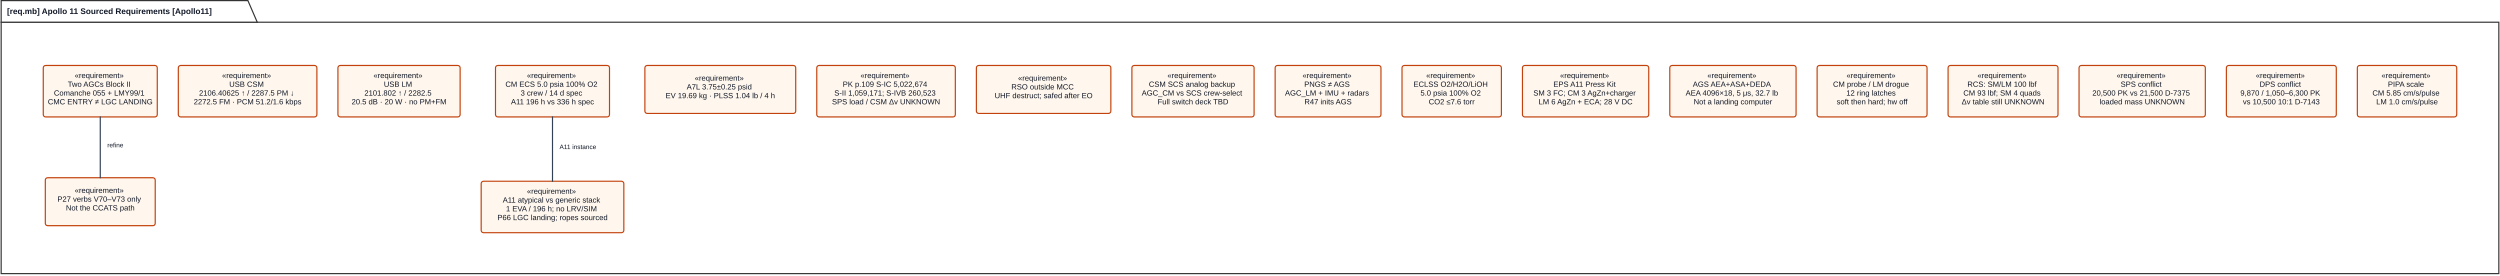
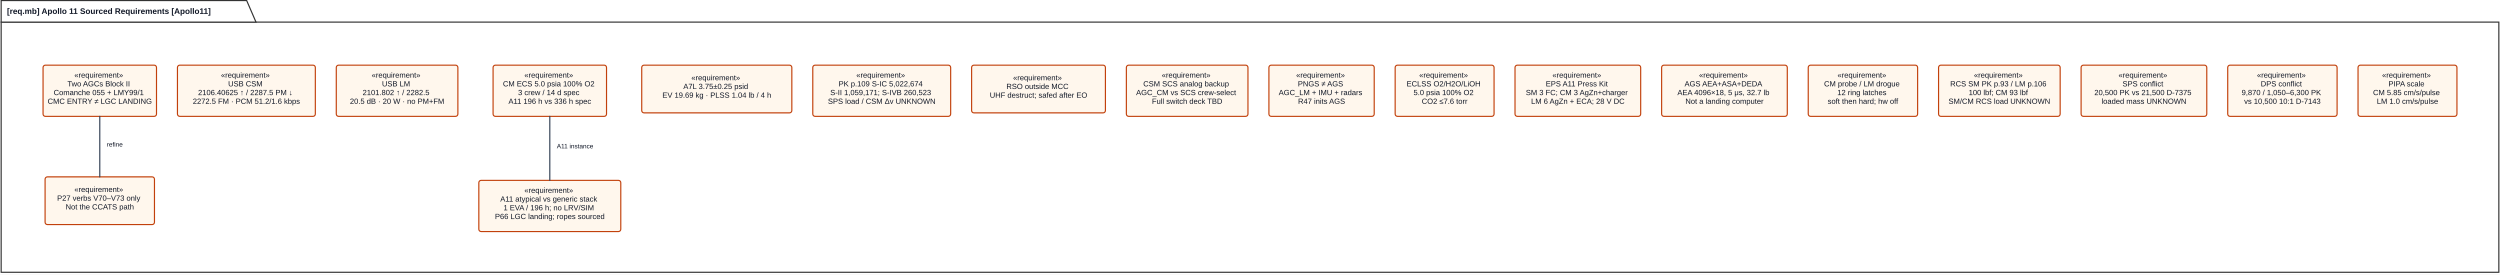
- <svg xmlns="http://www.w3.org/2000/svg" width="4276" height="472" viewBox="0 0 4276 472">
+ <svg xmlns="http://www.w3.org/2000/svg" width="4297" height="472" viewBox="0 0 4297 472">
  <defs>
    <style>text{font-family:Arial,Helvetica,sans-serif;fill:#111827}.label{font-size:13px}.small{font-size:11px}.header{font-size:14px;font-weight:600}</style>
    <marker id="arrow" markerWidth="8" markerHeight="6" refX="8" refY="3" orient="auto">
      <polygon points="0 0,8 3,0 6" fill="#1D4ED8" />
    </marker>
    <marker id="arrow-dark" markerWidth="8" markerHeight="6" refX="8" refY="3" orient="auto">
      <polygon points="0 0,8 3,0 6" fill="#334155" />
    </marker>
    <marker id="composition" markerWidth="12" markerHeight="12" refX="0" refY="6" orient="auto" markerUnits="strokeWidth">
      <polygon points="0 6,6 0,12 6,6 12" fill="#111827" stroke="#111827" />
    </marker>
  </defs>
-   <rect x="0" y="0" width="4276" height="472" fill="#FFFFFF" />
-   <rect x="2" y="38" width="4272" height="430" fill="none" stroke="#333333" stroke-width="2" />
+   <rect x="0" y="0" width="4297" height="472" fill="#FFFFFF" />
+   <rect x="2" y="38" width="4293" height="430" fill="none" stroke="#333333" stroke-width="2" />
  <path d="M 2 1 H 424 L 440 38 H 2 Z" fill="#FFFFFF" stroke="#333333" stroke-width="2" />
  <text class="header" x="12" y="24">[req.mb] Apollo 11 Sourced Requirements [Apollo11]</text>
-   <rect x="2" y="38" width="4272" height="432" fill="none" stroke="#333333" stroke-width="0" />
+   <rect x="2" y="38" width="4293" height="432" fill="none" stroke="#333333" stroke-width="0" />
  <g transform="translate(2,40)">
    <rect id="agcRequirement" x="72" y="72" width="195" height="88" rx="4" fill="#FFF7ED" stroke="#C2410C" stroke-width="2" />
    <text class="label" text-anchor="middle">
      <tspan x="169.5" y="93.5">«requirement»</tspan>
      <tspan x="169.5" dy="15">Two AGCs Block II</tspan>
      <tspan x="169.5" dy="15">Comanche 055 + LMY99/1</tspan>
      <tspan x="169.5" dy="15">CMC ENTRY ≠ LGC LANDING</tspan>
    </text>
    <rect id="p27Requirement" x="75.5" y="264" width="188" height="82" rx="4" fill="#FFF7ED" stroke="#C2410C" stroke-width="2" />
    <text class="label" text-anchor="middle">
      <tspan x="169.5" y="290">«requirement»</tspan>
      <tspan x="169.5" dy="15">P27 verbs V70–V73 only</tspan>
      <tspan x="169.5" dy="15">Not the CCATS path</tspan>
    </text>
    <rect id="usbCsmRequirement" x="303" y="72" width="237" height="88" rx="4" fill="#FFF7ED" stroke="#C2410C" stroke-width="2" />
    <text class="label" text-anchor="middle">
      <tspan x="421.5" y="93.5">«requirement»</tspan>
      <tspan x="421.5" dy="15">USB CSM</tspan>
      <tspan x="421.5" dy="15">2106.40625 ↑ / 2287.5 PM ↓</tspan>
      <tspan x="421.5" dy="15">2272.5 FM · PCM 51.2/1.6 kbps</tspan>
    </text>
    <rect id="usbLmRequirement" x="576" y="72" width="209" height="88" rx="4" fill="#FFF7ED" stroke="#C2410C" stroke-width="2" />
    <text class="label" text-anchor="middle">
      <tspan x="680.5" y="93.5">«requirement»</tspan>
      <tspan x="680.5" dy="15">USB LM</tspan>
      <tspan x="680.5" dy="15">2101.802 ↑ / 2282.5</tspan>
      <tspan x="680.5" dy="15">20.5 dB · 20 W · no PM+FM</tspan>
    </text>
    <rect id="cmEcsRequirement" x="845.5" y="72" width="195" height="88" rx="4" fill="#FFF7ED" stroke="#C2410C" stroke-width="2" />
    <text class="label" text-anchor="middle">
      <tspan x="943" y="93.5">«requirement»</tspan>
      <tspan x="943" dy="15">CM ECS 5.0 psia 100% O2</tspan>
      <tspan x="943" dy="15">3 crew / 14 d spec</tspan>
      <tspan x="943" dy="15">A11 196 h vs 336 h spec</tspan>
    </text>
    <rect id="a7lRequirement" x="1101" y="72" width="258" height="82" rx="4" fill="#FFF7ED" stroke="#C2410C" stroke-width="2" />
    <text class="label" text-anchor="middle">
      <tspan x="1230" y="98">«requirement»</tspan>
      <tspan x="1230" dy="15">A7L 3.75±0.25 psid</tspan>
      <tspan x="1230" dy="15">EV 19.69 kg · PLSS 1.04 lb / 4 h</tspan>
    </text>
    <rect id="a11MassRequirement" x="1395" y="72" width="237" height="88" rx="4" fill="#FFF7ED" stroke="#C2410C" stroke-width="2" />
    <text class="label" text-anchor="middle">
      <tspan x="1513.5" y="93.5">«requirement»</tspan>
      <tspan x="1513.5" dy="15">PK p.109 S-IC 5,022,674</tspan>
      <tspan x="1513.5" dy="15">S-II 1,059,171; S-IVB 260,523</tspan>
      <tspan x="1513.5" dy="15">SPS load / CSM Δv UNKNOWN</tspan>
    </text>
    <rect id="rsoRequirement" x="1668" y="72" width="230" height="82" rx="4" fill="#FFF7ED" stroke="#C2410C" stroke-width="2" />
    <text class="label" text-anchor="middle">
      <tspan x="1783" y="98">«requirement»</tspan>
      <tspan x="1783" dy="15">RSO outside MCC</tspan>
      <tspan x="1783" dy="15">UHF destruct; safed after EO</tspan>
    </text>
    <rect id="a11AtypicalRequirement" x="821" y="270" width="244" height="88" rx="4" fill="#FFF7ED" stroke="#C2410C" stroke-width="2" />
    <text class="label" text-anchor="middle">
      <tspan x="943" y="291.5">«requirement»</tspan>
      <tspan x="943" dy="15">A11 atypical vs generic stack</tspan>
      <tspan x="943" dy="15">1 EVA / 196 h; no LRV/SIM</tspan>
      <tspan x="943" dy="15">P66 LGC landing; ropes sourced</tspan>
    </text>
    <rect id="scsRequirement" x="1934" y="72" width="209" height="88" rx="4" fill="#FFF7ED" stroke="#C2410C" stroke-width="2" />
    <text class="label" text-anchor="middle">
      <tspan x="2038.5" y="93.5">«requirement»</tspan>
      <tspan x="2038.5" dy="15">CSM SCS analog backup</tspan>
      <tspan x="2038.5" dy="15">AGC_CM vs SCS crew-select</tspan>
      <tspan x="2038.5" dy="15">Full switch deck TBD</tspan>
    </text>
    <rect id="pngsRequirement" x="2179" y="72" width="181" height="88" rx="4" fill="#FFF7ED" stroke="#C2410C" stroke-width="2" />
    <text class="label" text-anchor="middle">
      <tspan x="2269.5" y="93.5">«requirement»</tspan>
      <tspan x="2269.5" dy="15">PNGS ≠ AGS</tspan>
      <tspan x="2269.5" dy="15">AGC_LM + IMU + radars</tspan>
      <tspan x="2269.5" dy="15">R47 inits AGS</tspan>
    </text>
    <rect id="eclssLoopRequirement" x="2396" y="72" width="170" height="88" rx="4" fill="#FFF7ED" stroke="#C2410C" stroke-width="2" />
    <text class="label" text-anchor="middle">
      <tspan x="2481" y="93.5">«requirement»</tspan>
      <tspan x="2481" dy="15">ECLSS O2/H2O/LiOH</tspan>
      <tspan x="2481" dy="15">5.0 psia 100% O2</tspan>
      <tspan x="2481" dy="15">CO2 ≤7.6 torr</tspan>
    </text>
    <rect id="epsRequirement" x="2602" y="72" width="216" height="88" rx="4" fill="#FFF7ED" stroke="#C2410C" stroke-width="2" />
    <text class="label" text-anchor="middle">
      <tspan x="2710" y="93.5">«requirement»</tspan>
      <tspan x="2710" dy="15">EPS A11 Press Kit</tspan>
      <tspan x="2710" dy="15">SM 3 FC; CM 3 AgZn+charger</tspan>
      <tspan x="2710" dy="15">LM 6 AgZn + ECA; 28 V DC</tspan>
    </text>
    <rect id="agsRequirement" x="2854" y="72" width="216" height="88" rx="4" fill="#FFF7ED" stroke="#C2410C" stroke-width="2" />
    <text class="label" text-anchor="middle">
      <tspan x="2962" y="93.5">«requirement»</tspan>
      <tspan x="2962" dy="15">AGS AEA+ASA+DEDA</tspan>
      <tspan x="2962" dy="15">AEA 4096×18, 5 μs, 32.7 lb</tspan>
      <tspan x="2962" dy="15">Not a landing computer</tspan>
    </text>
    <rect id="dockingRequirement" x="3106" y="72" width="188" height="88" rx="4" fill="#FFF7ED" stroke="#C2410C" stroke-width="2" />
    <text class="label" text-anchor="middle">
      <tspan x="3200" y="93.5">«requirement»</tspan>
      <tspan x="3200" dy="15">CM probe / LM drogue</tspan>
      <tspan x="3200" dy="15">12 ring latches</tspan>
      <tspan x="3200" dy="15">soft then hard; hw off</tspan>
    </text>
-     <rect id="rcsRequirement" x="3330" y="72" width="188" height="88" rx="4" fill="#FFF7ED" stroke="#C2410C" stroke-width="2" />
+     <rect id="rcsRequirement" x="3330" y="72" width="209" height="88" rx="4" fill="#FFF7ED" stroke="#C2410C" stroke-width="2" />
    <text class="label" text-anchor="middle">
-       <tspan x="3424" y="93.5">«requirement»</tspan>
-       <tspan x="3424" dy="15">RCS: SM/LM 100 lbf</tspan>
-       <tspan x="3424" dy="15">CM 93 lbf; SM 4 quads</tspan>
-       <tspan x="3424" dy="15">Δv table still UNKNOWN</tspan>
+       <tspan x="3434.5" y="93.5">«requirement»</tspan>
+       <tspan x="3434.5" dy="15">RCS SM PK p.93 / LM p.106</tspan>
+       <tspan x="3434.5" dy="15">100 lbf; CM 93 lbf</tspan>
+       <tspan x="3434.5" dy="15">SM/CM RCS load UNKNOWN</tspan>
    </text>
-     <rect id="spsRequirement" x="3554" y="72" width="216" height="88" rx="4" fill="#FFF7ED" stroke="#C2410C" stroke-width="2" />
+     <rect id="spsRequirement" x="3575" y="72" width="216" height="88" rx="4" fill="#FFF7ED" stroke="#C2410C" stroke-width="2" />
    <text class="label" text-anchor="middle">
-       <tspan x="3662" y="93.5">«requirement»</tspan>
-       <tspan x="3662" dy="15">SPS conflict</tspan>
-       <tspan x="3662" dy="15">20,500 PK vs 21,500 D-7375</tspan>
-       <tspan x="3662" dy="15">loaded mass UNKNOWN</tspan>
+       <tspan x="3683" y="93.5">«requirement»</tspan>
+       <tspan x="3683" dy="15">SPS conflict</tspan>
+       <tspan x="3683" dy="15">20,500 PK vs 21,500 D-7375</tspan>
+       <tspan x="3683" dy="15">loaded mass UNKNOWN</tspan>
    </text>
-     <rect id="dpsRequirement" x="3806" y="72" width="188" height="88" rx="4" fill="#FFF7ED" stroke="#C2410C" stroke-width="2" />
+     <rect id="dpsRequirement" x="3827" y="72" width="188" height="88" rx="4" fill="#FFF7ED" stroke="#C2410C" stroke-width="2" />
    <text class="label" text-anchor="middle">
-       <tspan x="3900" y="93.5">«requirement»</tspan>
-       <tspan x="3900" dy="15">DPS conflict</tspan>
-       <tspan x="3900" dy="15">9,870 / 1,050–6,300 PK</tspan>
-       <tspan x="3900" dy="15">vs 10,500 10:1 D-7143</tspan>
+       <tspan x="3921" y="93.5">«requirement»</tspan>
+       <tspan x="3921" dy="15">DPS conflict</tspan>
+       <tspan x="3921" dy="15">9,870 / 1,050–6,300 PK</tspan>
+       <tspan x="3921" dy="15">vs 10,500 10:1 D-7143</tspan>
    </text>
-     <rect id="pipaRequirement" x="4030" y="72" width="170" height="88" rx="4" fill="#FFF7ED" stroke="#C2410C" stroke-width="2" />
+     <rect id="pipaRequirement" x="4051" y="72" width="170" height="88" rx="4" fill="#FFF7ED" stroke="#C2410C" stroke-width="2" />
    <text class="label" text-anchor="middle">
-       <tspan x="4115" y="93.5">«requirement»</tspan>
-       <tspan x="4115" dy="15">PIPA scale</tspan>
-       <tspan x="4115" dy="15">CM 5.85 cm/s/pulse</tspan>
-       <tspan x="4115" dy="15">LM 1.0 cm/s/pulse</tspan>
+       <tspan x="4136" y="93.5">«requirement»</tspan>
+       <tspan x="4136" dy="15">PIPA scale</tspan>
+       <tspan x="4136" dy="15">CM 5.85 cm/s/pulse</tspan>
+       <tspan x="4136" dy="15">LM 1.0 cm/s/pulse</tspan>
    </text>
    <path d="M 169.5,160 L 169.5,264" fill="none" stroke="#334155" stroke-width="2" stroke-linejoin="round" stroke-linecap="round" />
    <path d="M 943,160 L 943,270" fill="none" stroke="#334155" stroke-width="2" stroke-linejoin="round" stroke-linecap="round" />
    <text class="small" x="181.5" y="212">refine</text>
    <text class="small" x="955" y="215">A11 instance</text>
  </g>
</svg>
